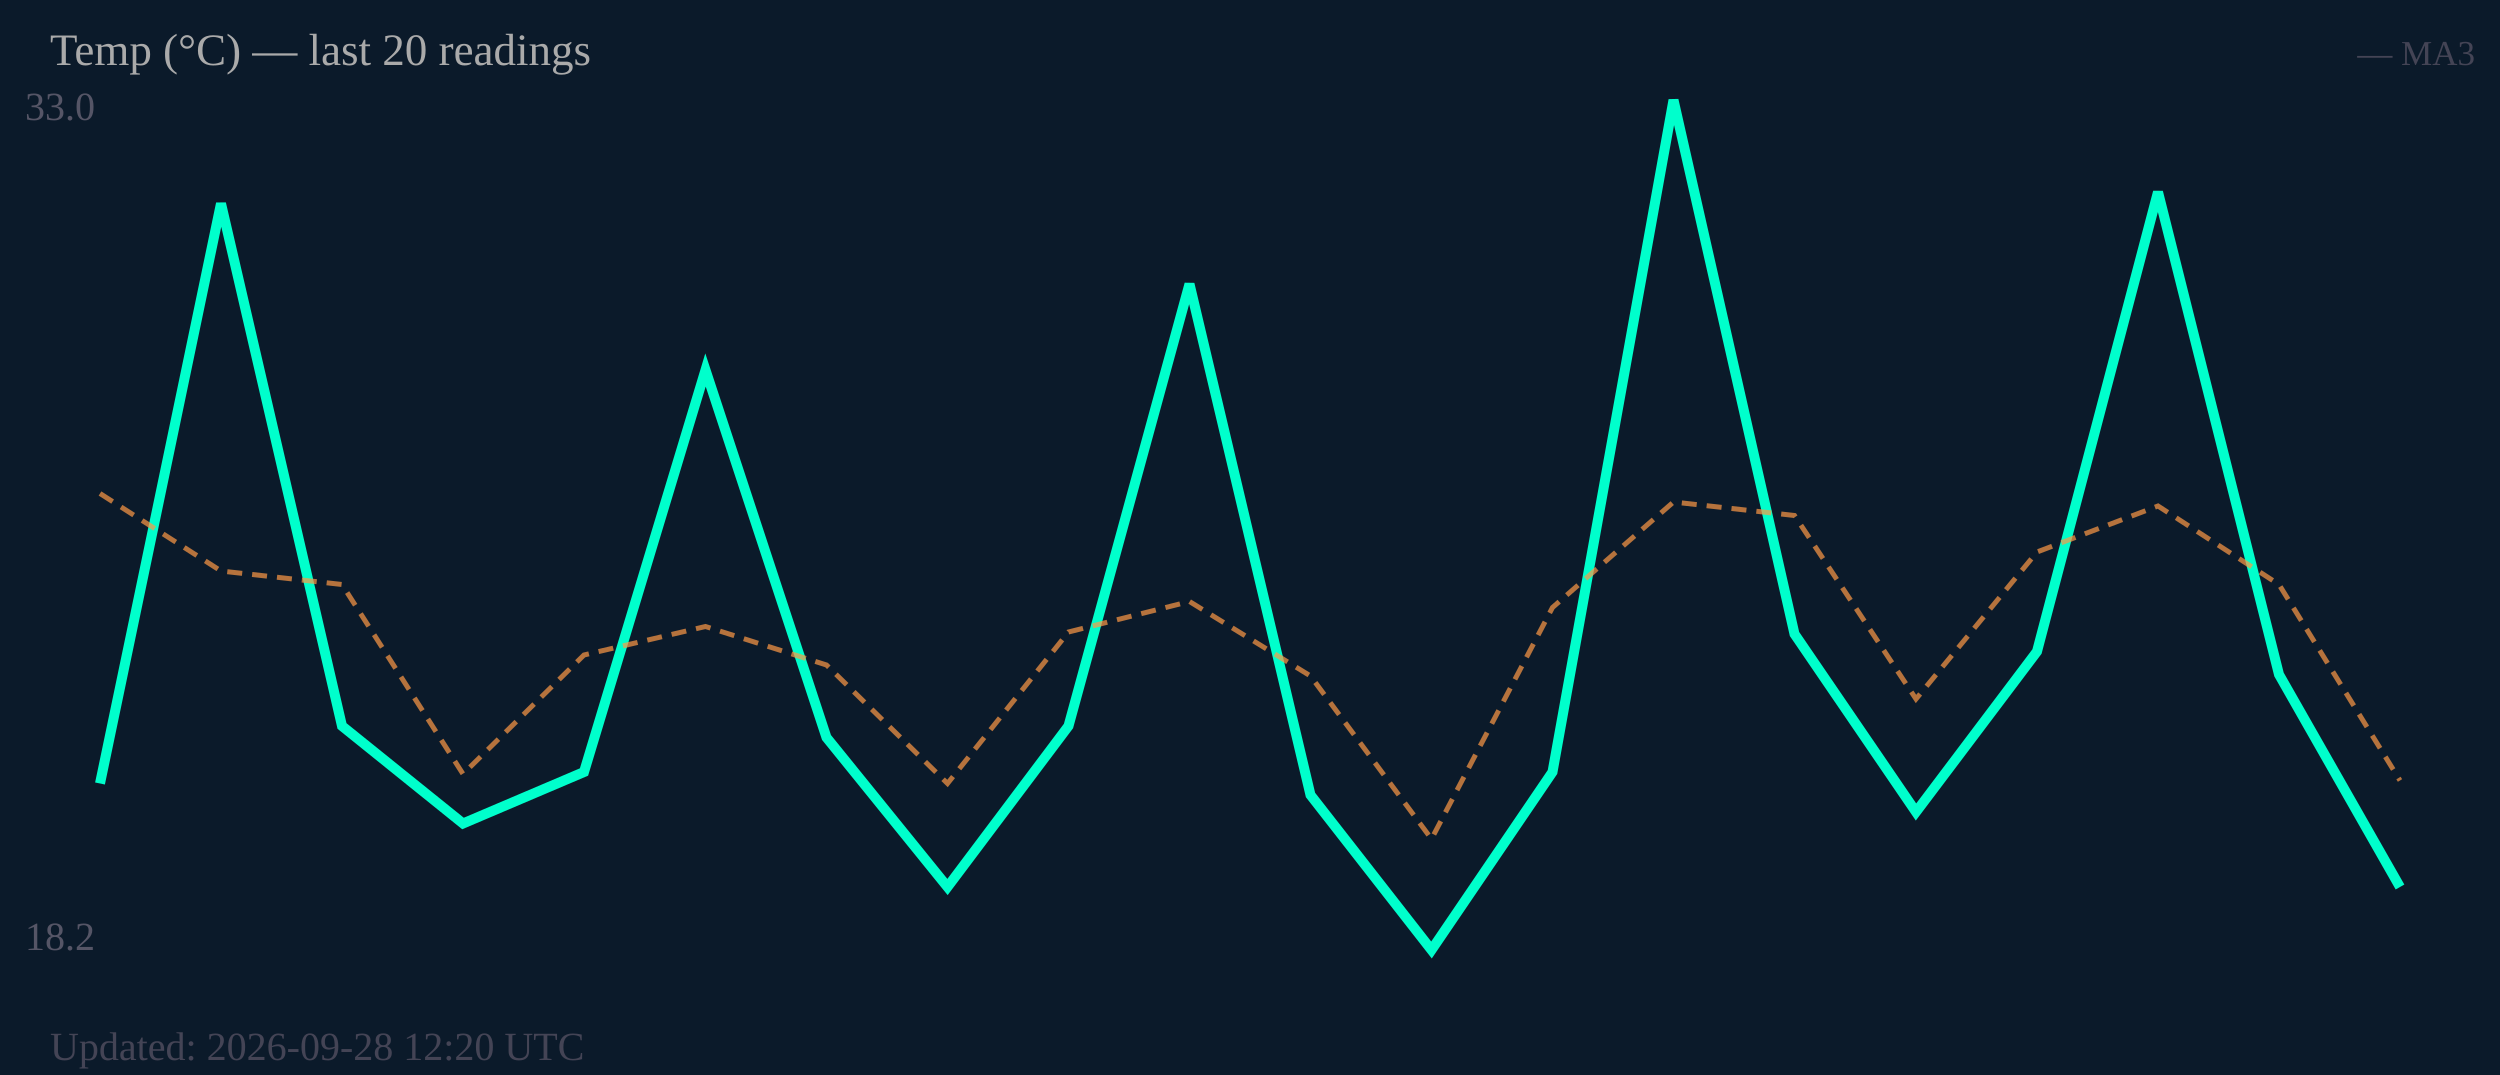
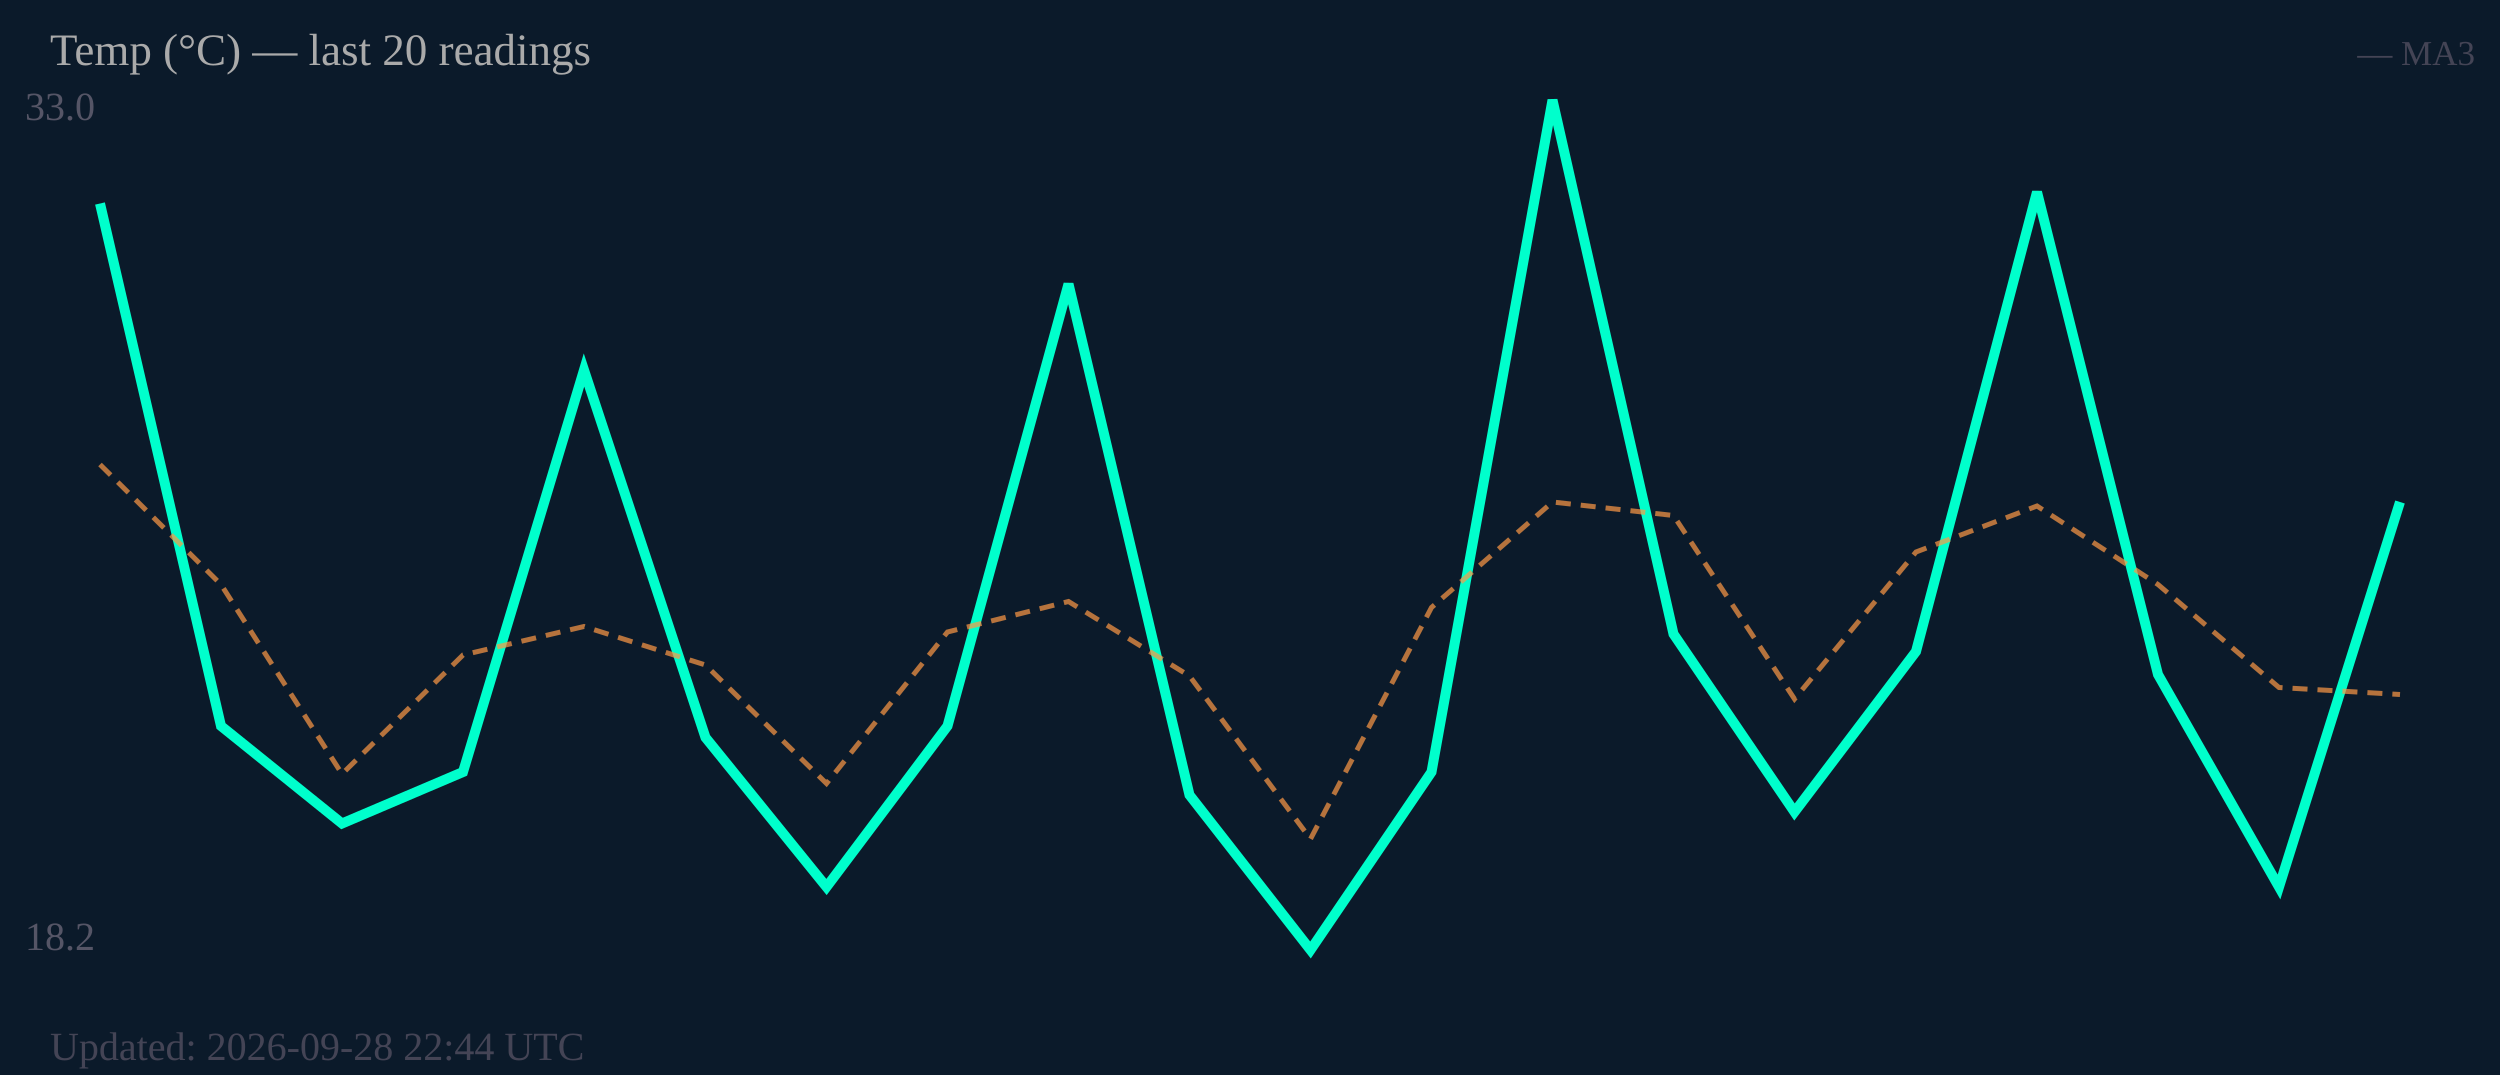
<svg xmlns="http://www.w3.org/2000/svg" width="500" height="215" viewBox="0 0 500 215">
  <rect width="500" height="215" fill="#0b1a2a" />
  <text x="5" y="24" font-size="8" fill="#556">33.0</text>
  <text x="5" y="190" font-size="8" fill="#556">18.2</text>
-   <polyline fill="none" stroke="#00ffcc" stroke-width="2" points="20.0,156.7 44.2,40.7 68.4,145.2 92.6,164.7 116.8,154.4 141.1,74.0 165.3,147.5 189.5,177.4 213.7,145.2 237.9,56.8 262.1,159.0 286.3,190.0 310.5,154.4 334.7,20.0 358.9,126.8 383.2,162.4 407.4,130.3 431.6,38.4 455.8,134.9 480.0,177.4" />
-   <polyline fill="none" stroke="#ff9944" stroke-width="1" stroke-dasharray="3,2" opacity="0.7" points="20.0,98.7 44.2,114.2 68.4,116.9 92.6,154.8 116.8,131.0 141.1,125.3 165.3,133.0 189.5,156.7 213.7,126.4 237.9,120.3 262.1,135.2 286.3,167.8 310.5,121.5 334.7,100.4 358.9,103.1 383.2,139.8 407.4,110.4 431.6,101.2 455.8,116.9 480.0,156.1" />
+   <polyline fill="none" stroke="#00ffcc" stroke-width="2" points="20.0,40.7 44.2,145.2 68.4,164.7 92.6,154.4 116.8,74.0 141.1,147.5 165.3,177.4 189.5,145.2 213.7,56.8 237.9,159.0 262.1,190.0 286.3,154.4 310.5,20.0 334.7,126.8 358.9,162.4 383.2,130.3 407.4,38.4 431.6,134.9 455.8,177.4 480.0,100.4" />
+   <polyline fill="none" stroke="#ff9944" stroke-width="1" stroke-dasharray="3,2" opacity="0.7" points="20.0,92.9 44.2,116.9 68.4,154.8 92.6,131.0 116.8,125.3 141.1,133.0 165.3,156.7 189.5,126.4 213.7,120.3 237.9,135.2 262.1,167.8 286.3,121.5 310.5,100.4 334.7,103.1 358.9,139.8 383.2,110.4 407.4,101.2 431.6,116.9 455.8,137.5 480.0,138.9" />
  <text x="10" y="13" font-size="9" fill="#aaa">Temp (°C) — last 20 readings</text>
  <text x="495" y="13" font-size="7" fill="#445" text-anchor="end">— MA3</text>
-   <text x="10" y="212" font-size="8" fill="#445">Updated: 2026-09-28 12:20 UTC</text>
+   <text x="10" y="212" font-size="8" fill="#445">Updated: 2026-09-28 22:44 UTC</text>
</svg>
